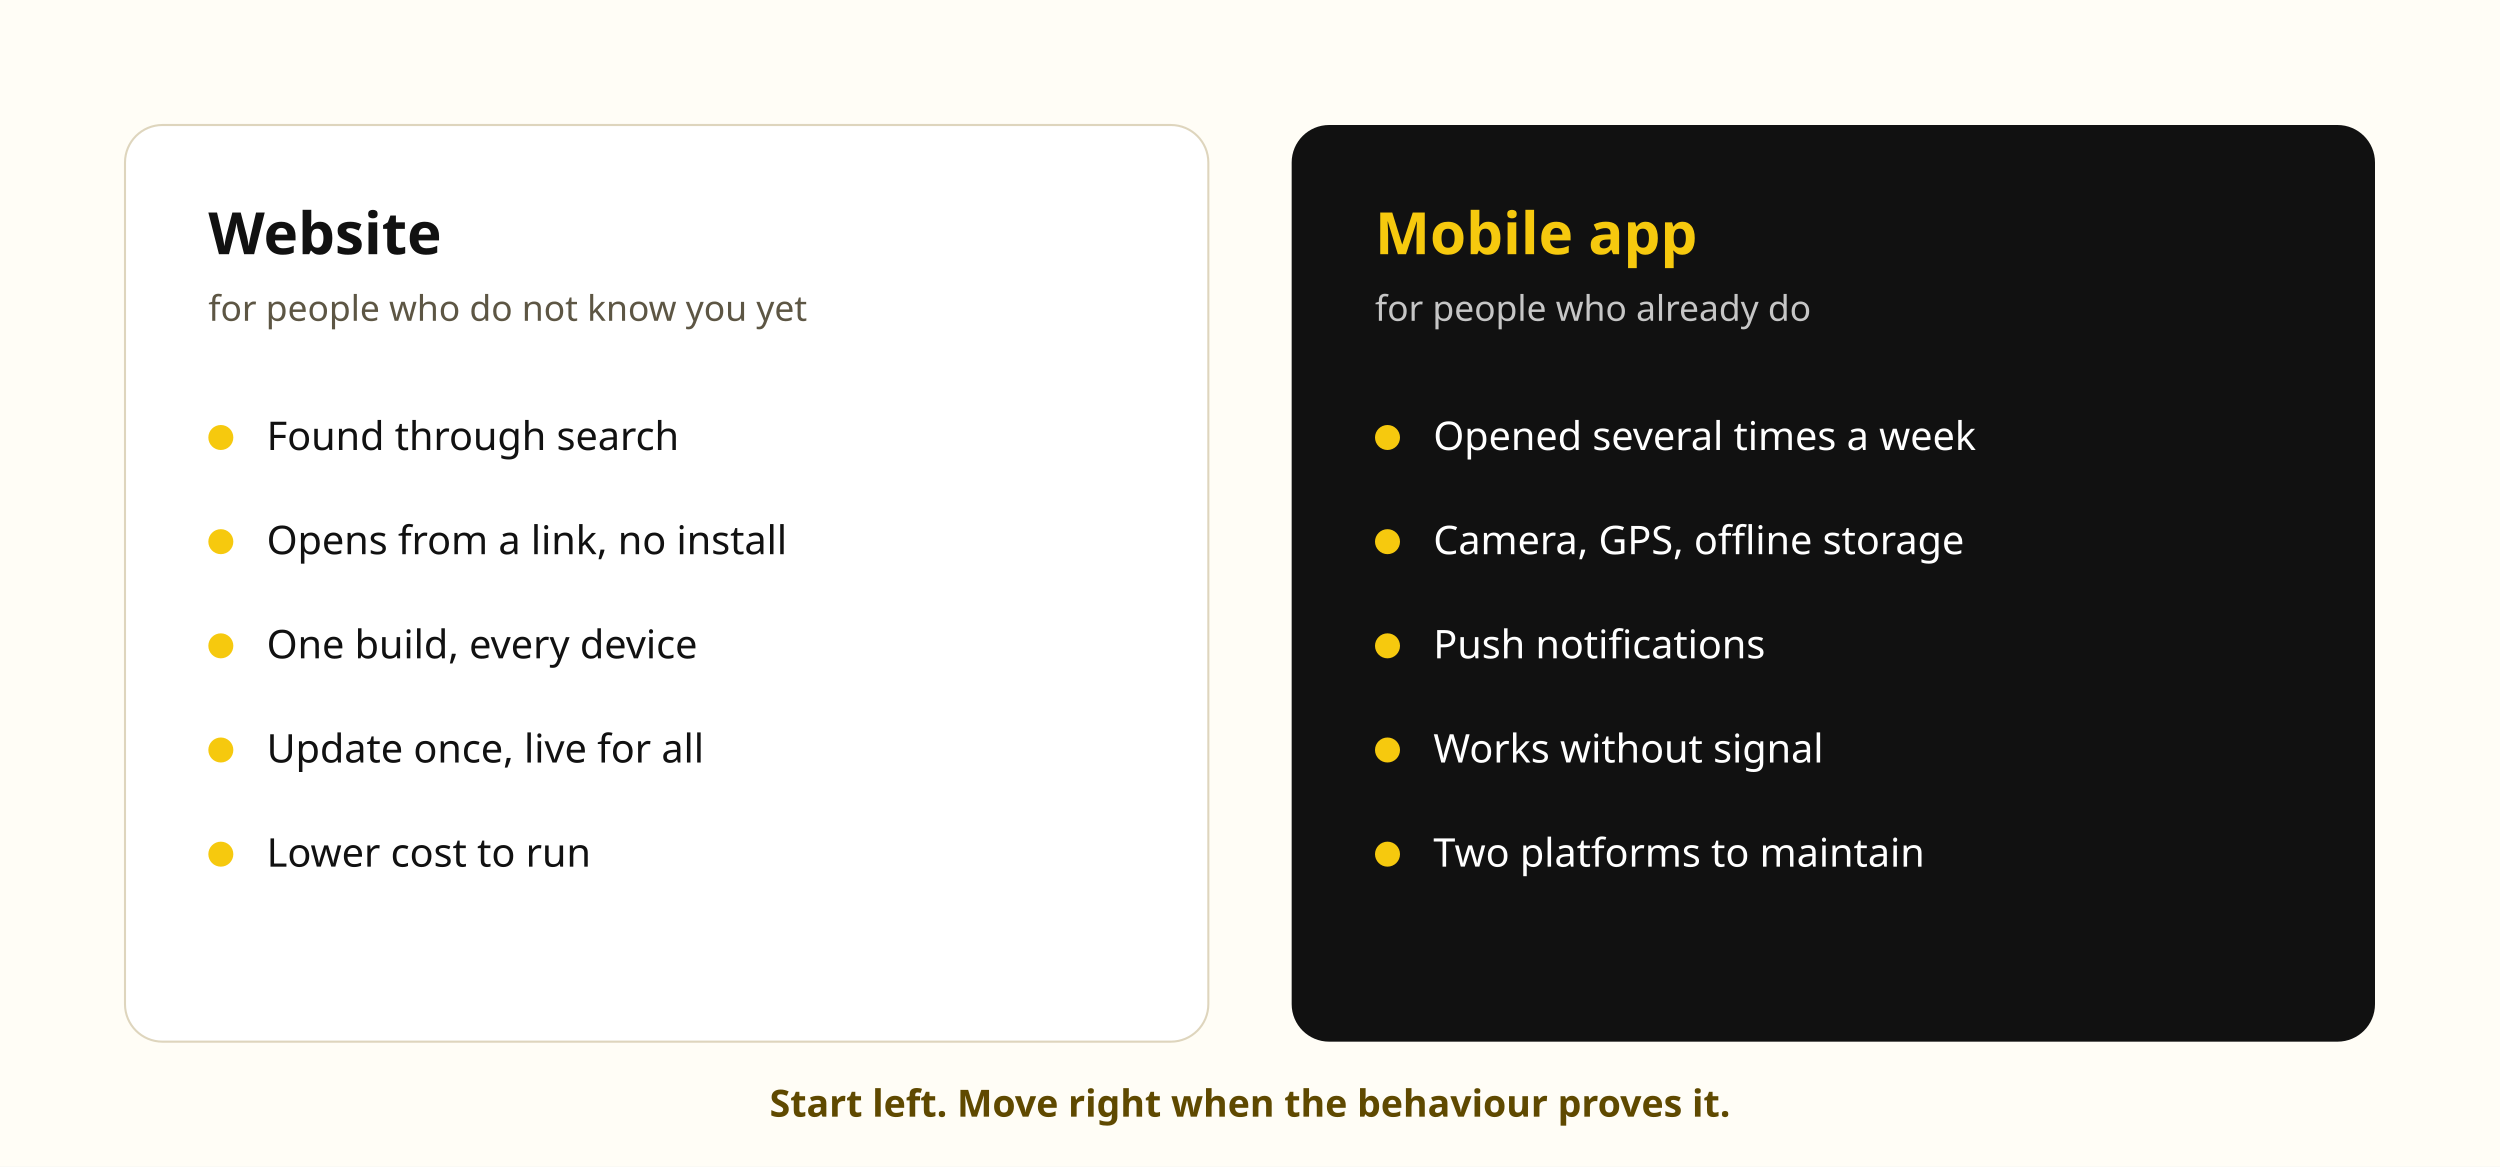
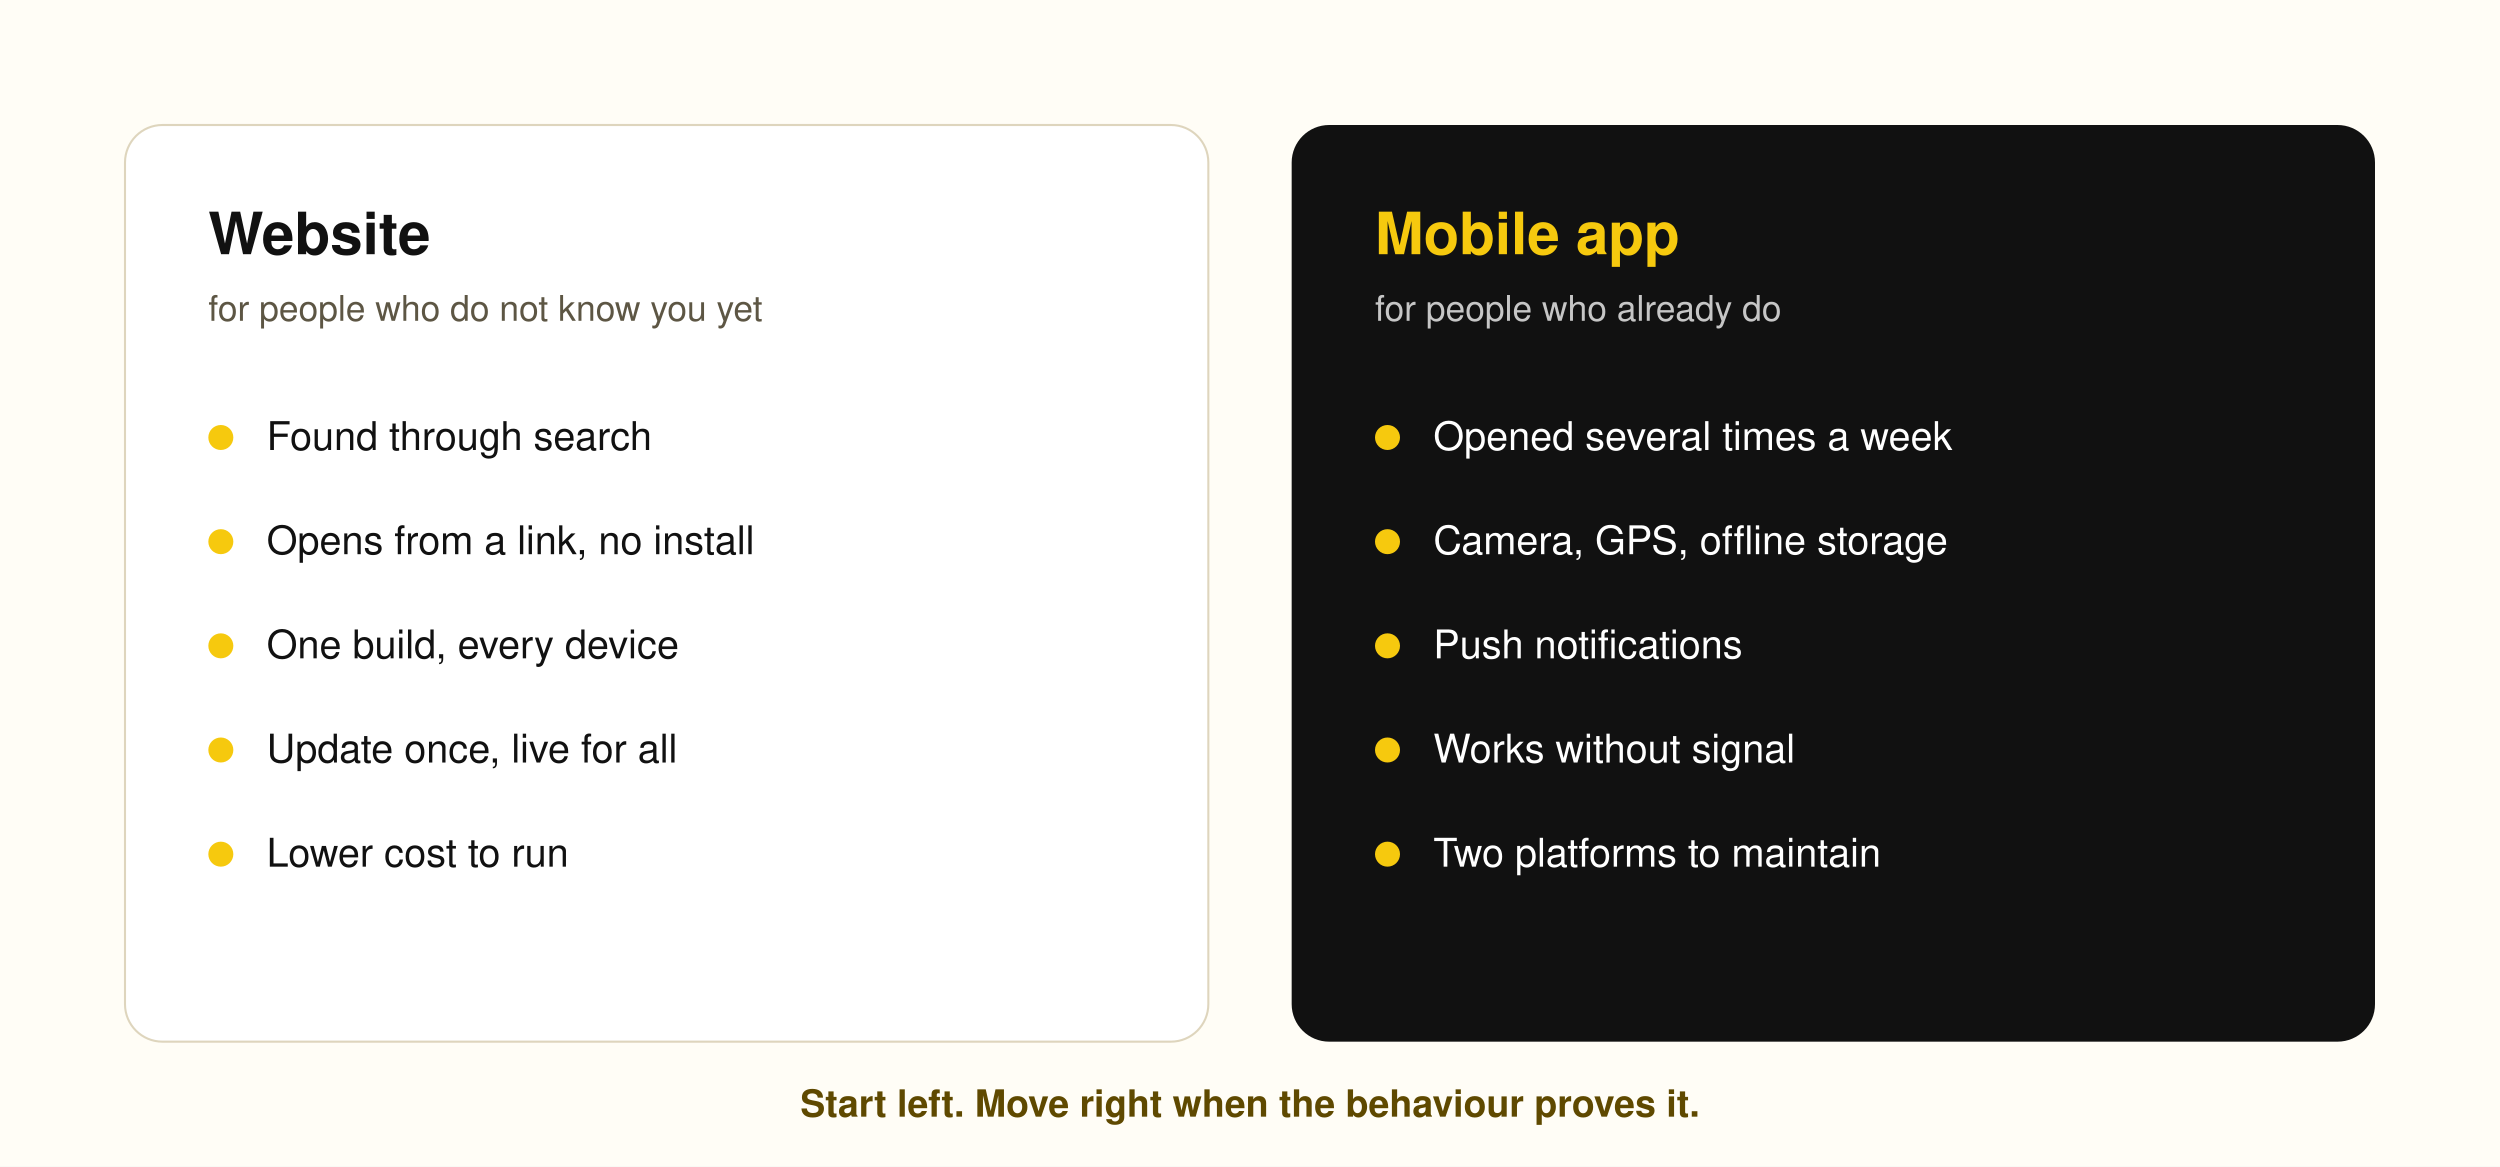
<svg xmlns="http://www.w3.org/2000/svg" viewBox="0 0 1200 560" width="1200" height="560" role="img" aria-label="Side by side comparison of what a website is good at versus what a mobile app is good at.">
  <rect width="1200" height="560" fill="#fffdf6" />
-   <g font-family="'Plus Jakarta Sans',sans-serif">
+   <g font-family="'Plus Jakarta Sans','Helvetica Neue',Helvetica,Arial,sans-serif">
    <rect x="60" y="60" width="520" height="440" rx="18" fill="#ffffff" stroke="#ded5bd" />
    <rect x="620" y="60" width="520" height="440" rx="18" fill="#111111" />
    <text x="100" y="122" font-size="28" font-weight="800" fill="#111111">Website</text>
    <text x="100" y="154" font-size="17" fill="#5d5644">for people who do not know you yet</text>
    <text x="660" y="122" font-size="28" font-weight="800" fill="#f6c90e">Mobile app</text>
    <text x="660" y="154" font-size="17" fill="#ffffff" opacity=".76">for people who already do</text>
    <g font-size="19" fill="#111111">
      <text x="128" y="216">Found through search</text>
      <text x="128" y="266">Opens from a link, no install</text>
      <text x="128" y="316">One build, every device</text>
      <text x="128" y="366">Update once, live for all</text>
      <text x="128" y="416">Lower cost to run</text>
    </g>
    <g fill="#f6c90e">
      <circle cx="106" cy="210" r="6" />
      <circle cx="106" cy="260" r="6" />
      <circle cx="106" cy="310" r="6" />
      <circle cx="106" cy="360" r="6" />
      <circle cx="106" cy="410" r="6" />
    </g>
    <g font-size="19" fill="#ffffff">
      <text x="688" y="216">Opened several times a week</text>
      <text x="688" y="266">Camera, GPS, offline storage</text>
      <text x="688" y="316">Push notifications</text>
      <text x="688" y="366">Works without signal</text>
      <text x="688" y="416">Two platforms to maintain</text>
    </g>
    <g fill="#f6c90e">
      <circle cx="666" cy="210" r="6" />
      <circle cx="666" cy="260" r="6" />
      <circle cx="666" cy="310" r="6" />
      <circle cx="666" cy="360" r="6" />
      <circle cx="666" cy="410" r="6" />
    </g>
    <text x="600" y="536" font-size="18" font-weight="700" fill="#5f4900" text-anchor="middle">Start left. Move right when the behaviour proves it.</text>
  </g>
</svg>
